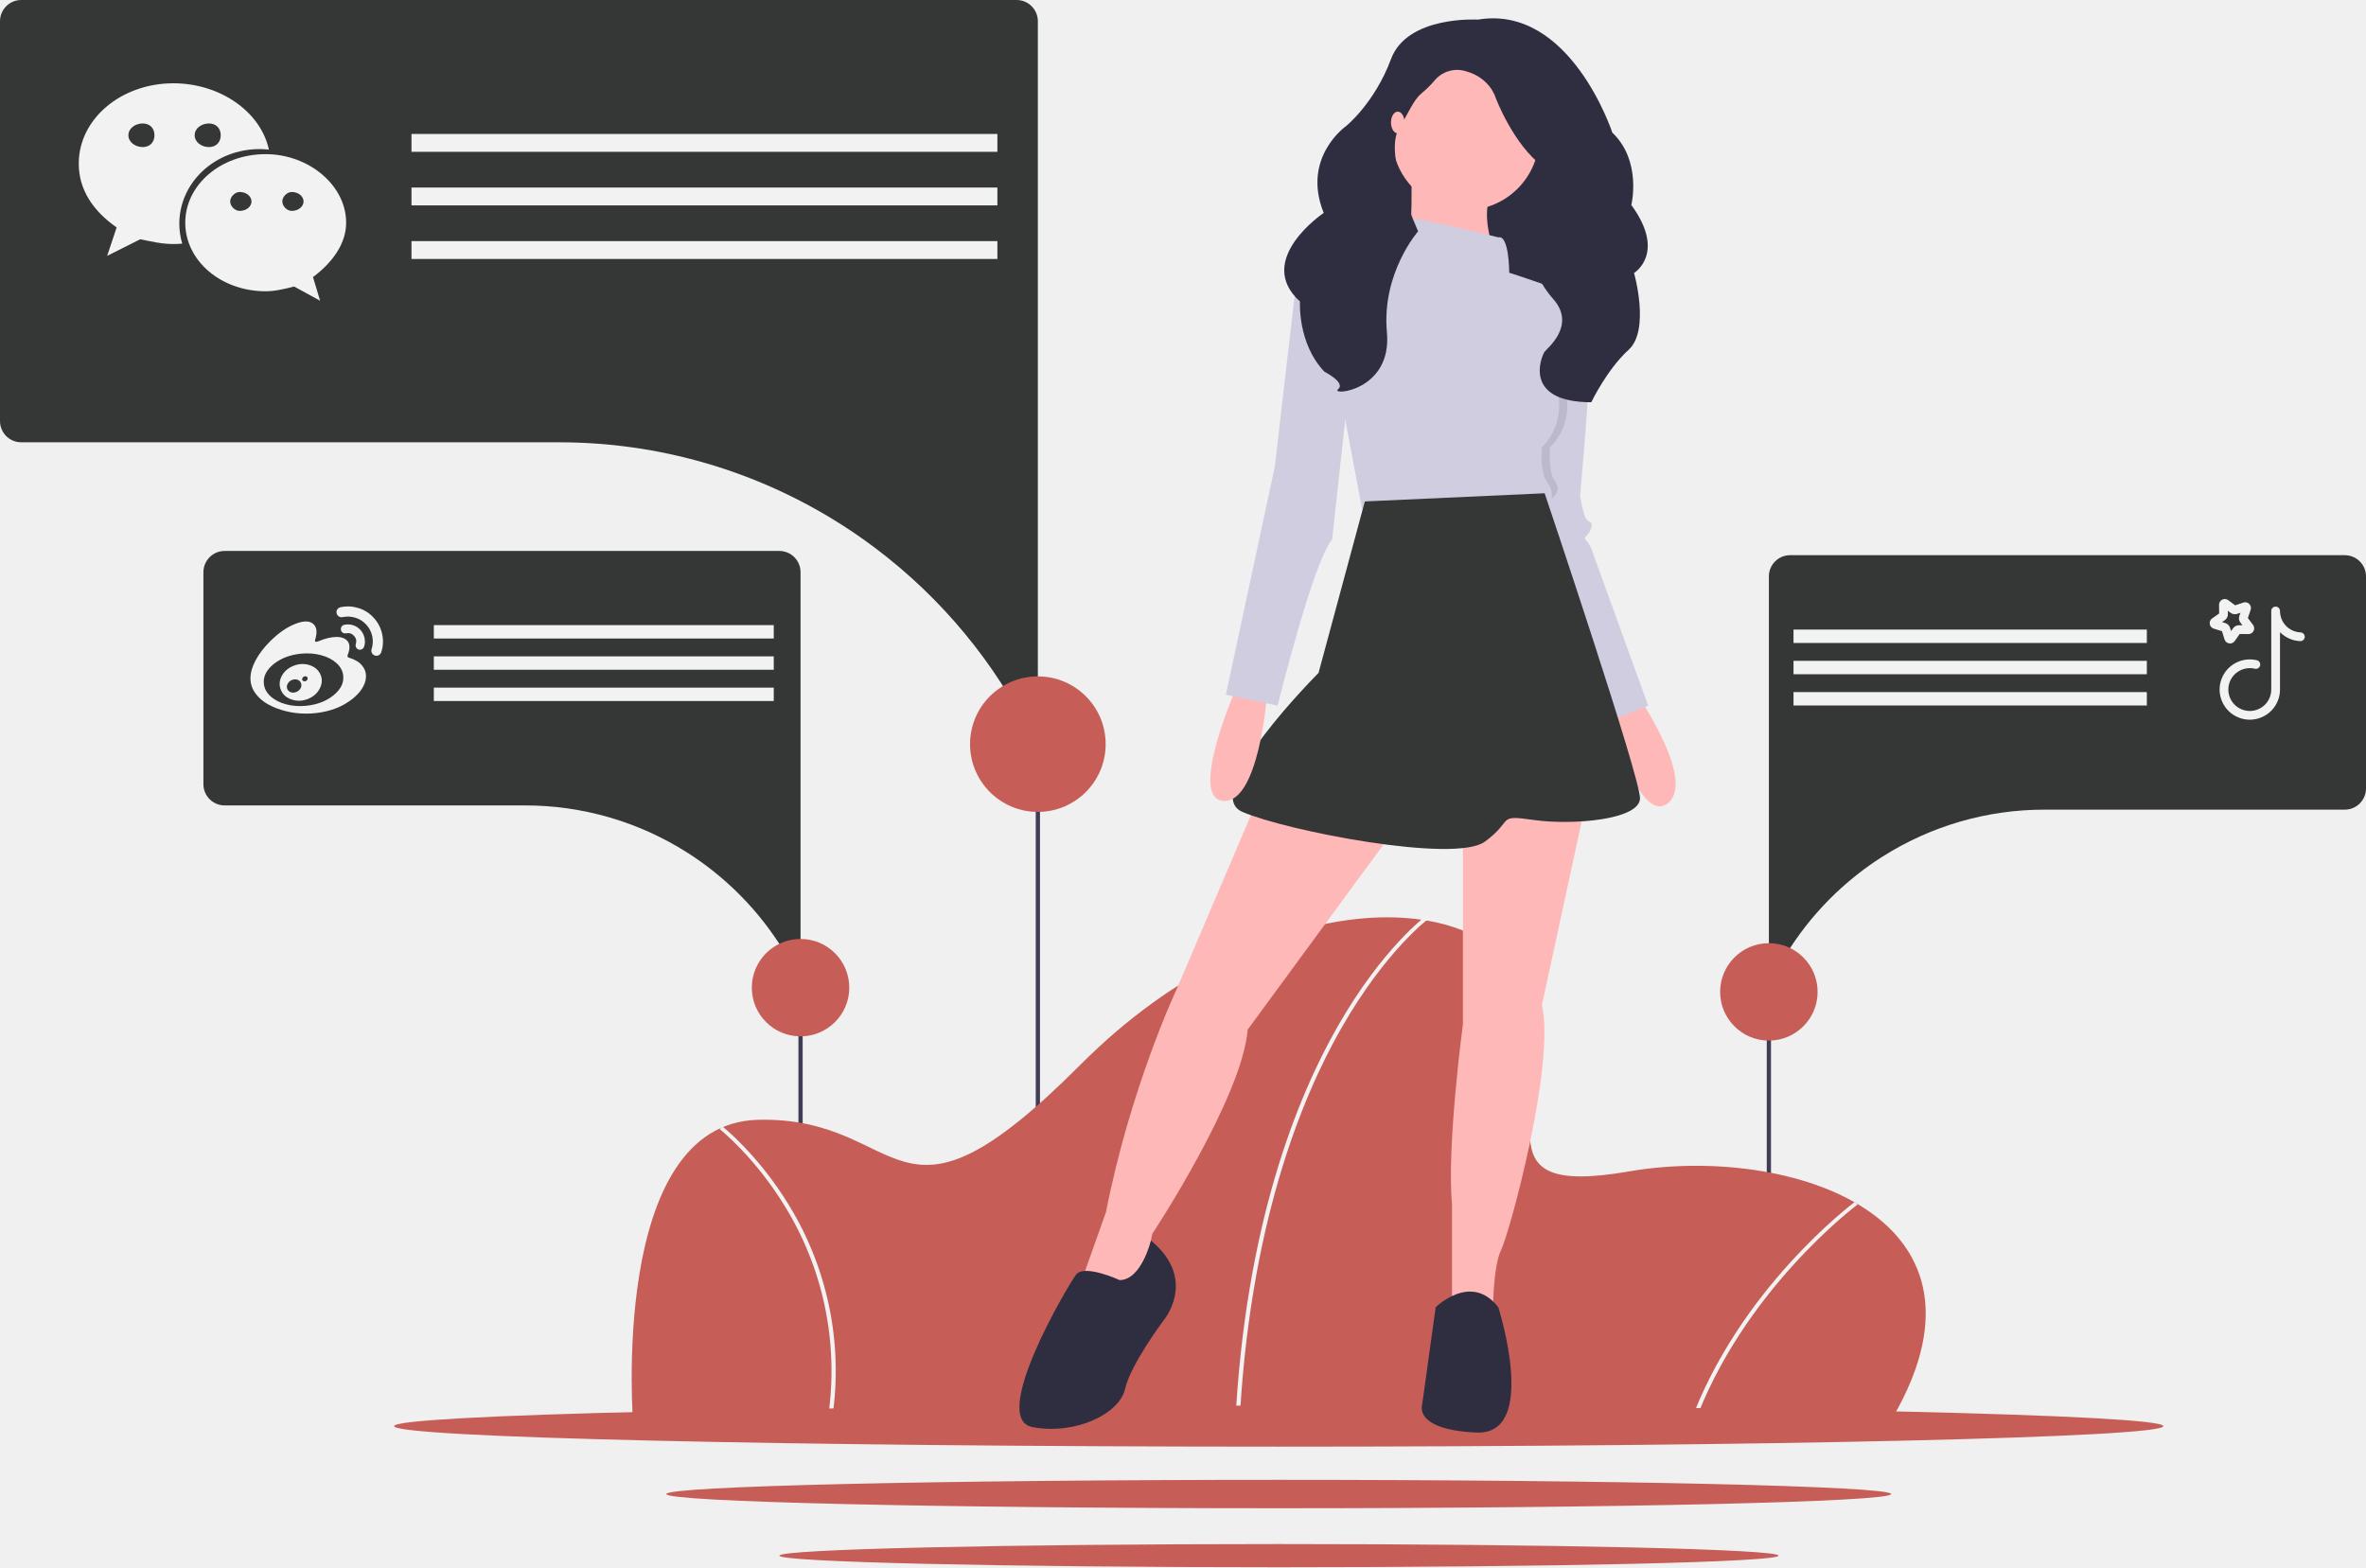
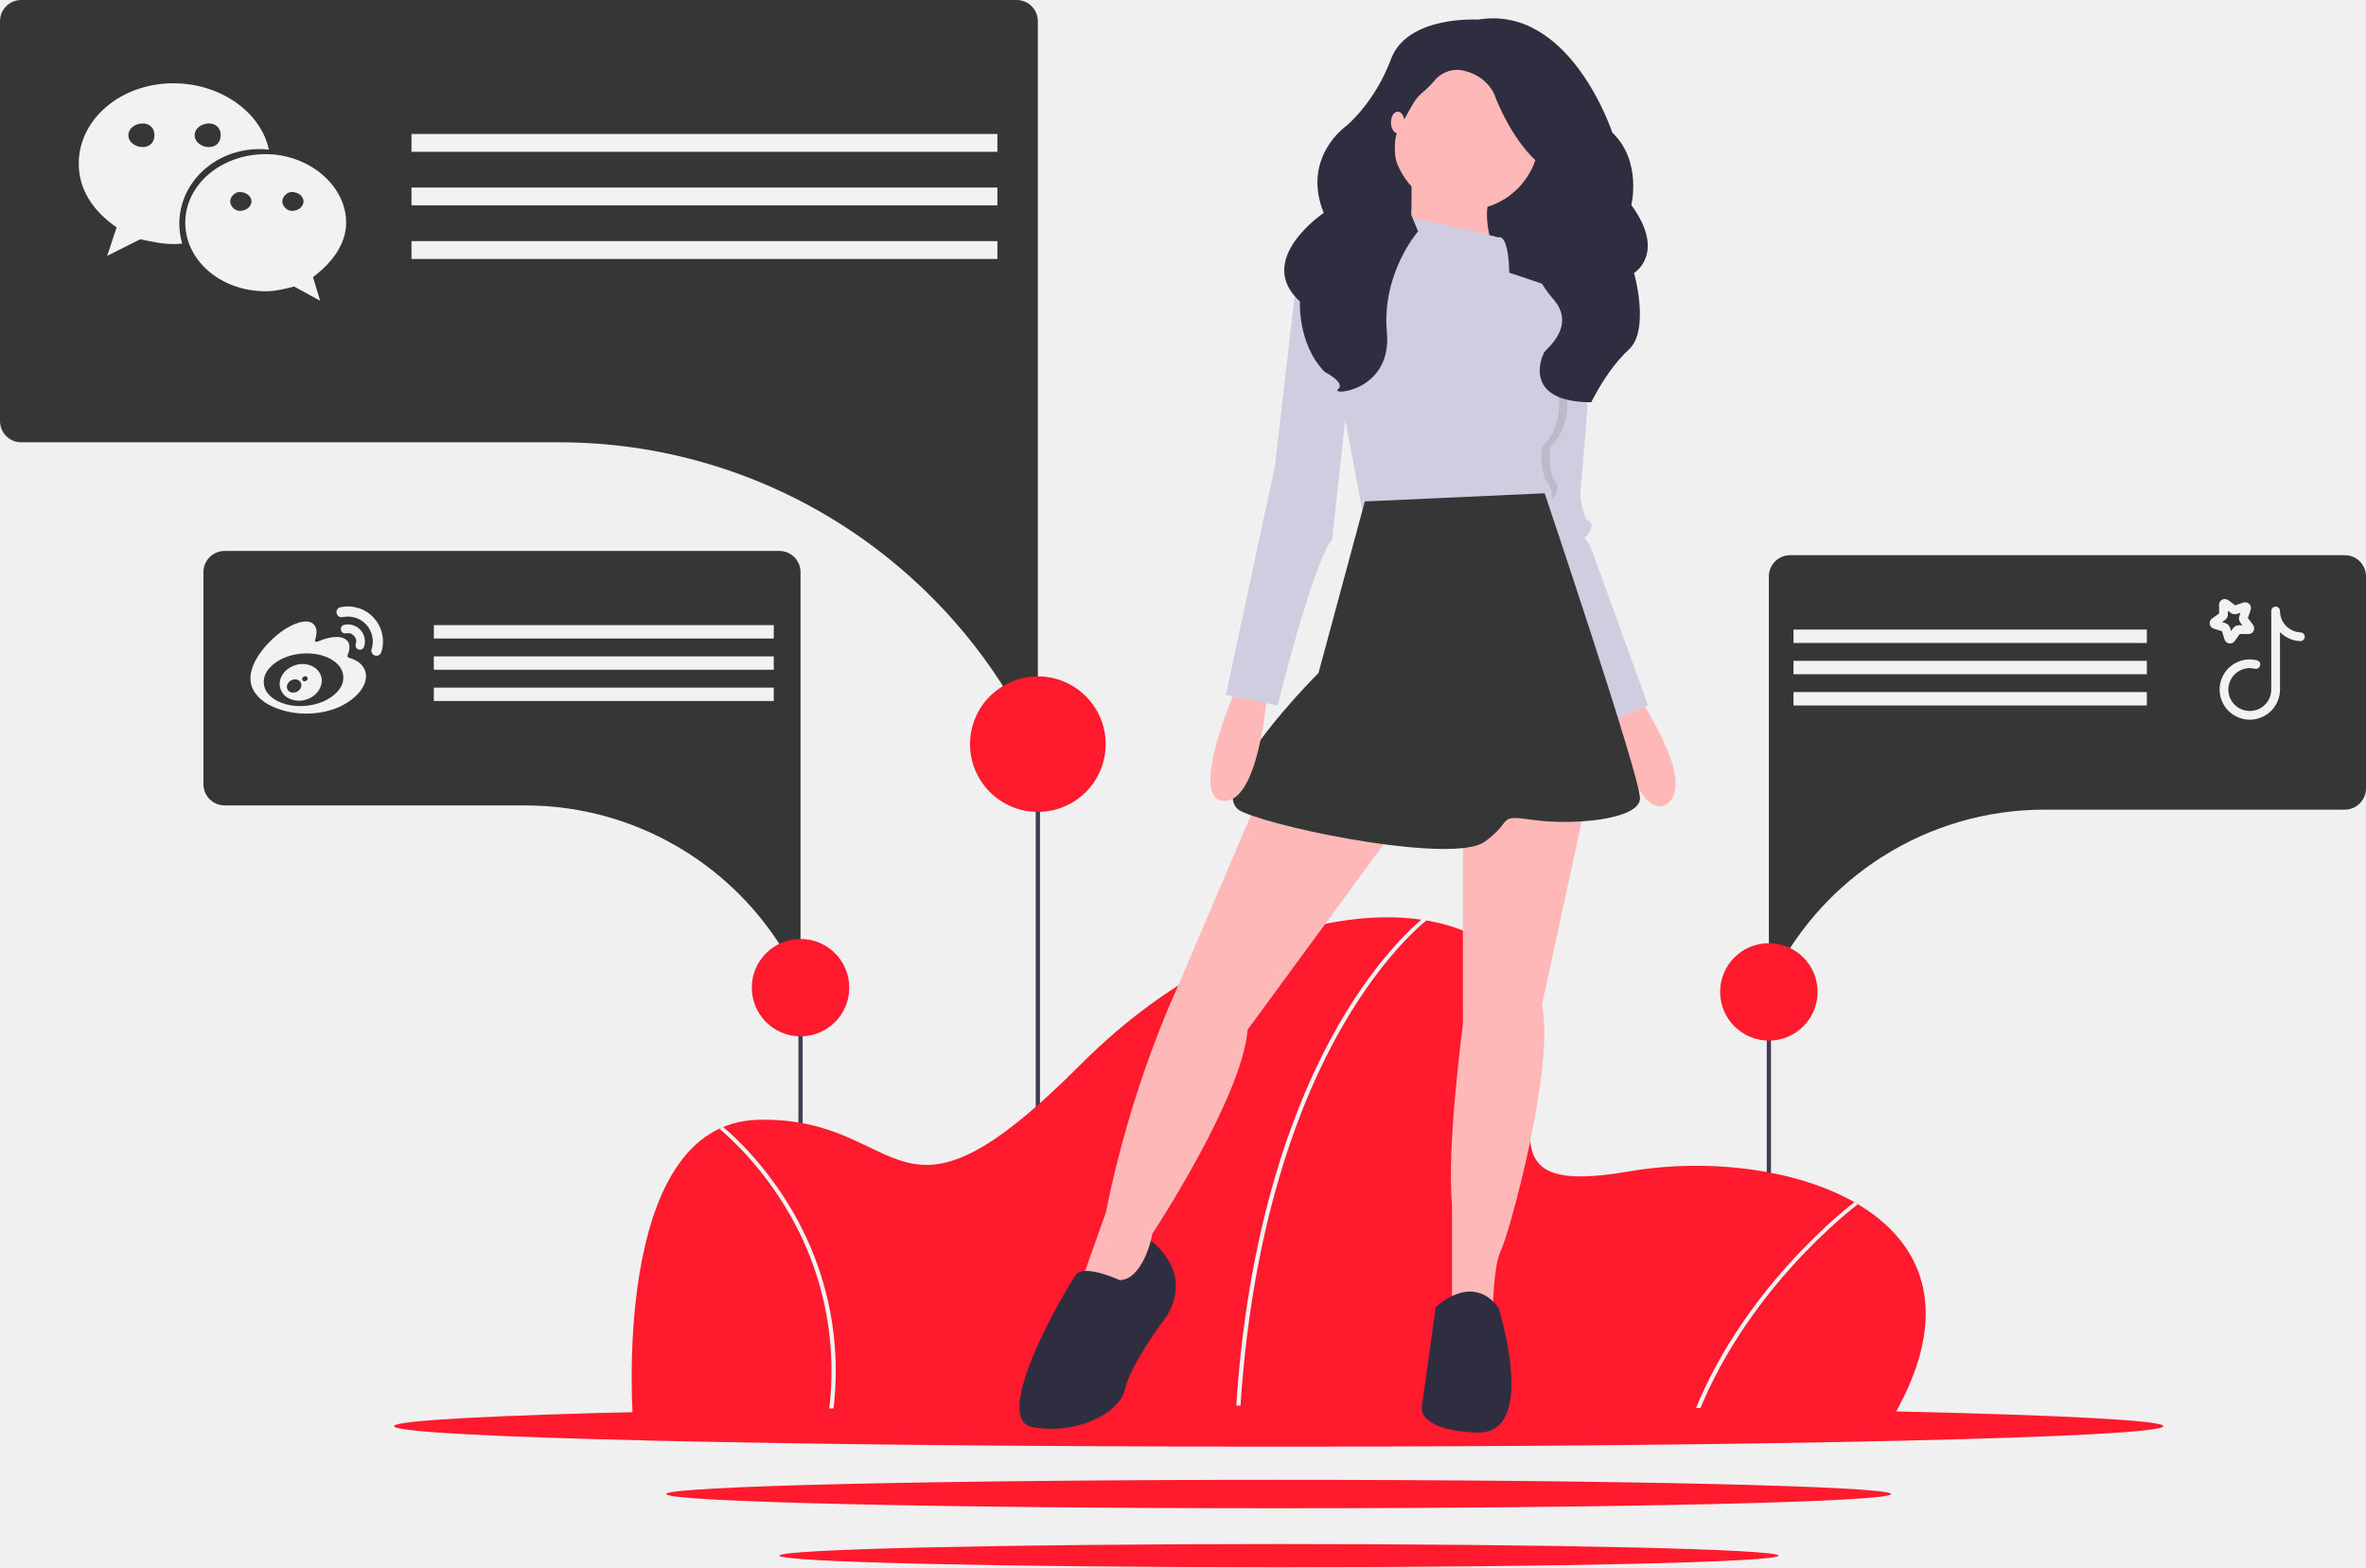
<svg xmlns="http://www.w3.org/2000/svg" width="557" height="369" viewBox="0 0 557 369" fill="none">
  <g clip-path="url(#clip0)">
    <path d="M416.924 233.535H415.927V331.745H416.924V233.535Z" fill="#3F3D56" />
-     <path d="M421.426 130.715C418.664 130.715 416.426 132.954 416.426 135.715V232.303C421.071 222.18 428.016 213.28 436.708 206.311C436.883 206.167 437.061 206.027 437.239 205.889C439.007 204.495 440.841 203.186 442.74 201.963C442.864 201.885 442.987 201.805 443.111 201.73C454.54 194.459 467.813 190.608 481.362 190.63H552C554.761 190.63 557 188.392 557 185.63V135.715C557 132.954 554.761 130.715 552 130.715H421.426Z" fill="#353636" />
+     <path d="M421.426 130.715C418.664 130.715 416.426 132.954 416.426 135.715V232.303C421.071 222.18 428.016 213.28 436.708 206.311C436.883 206.168 437.061 206.027 437.239 205.889C439.007 204.495 440.841 203.186 442.74 201.963C442.864 201.885 442.987 201.805 443.111 201.73C454.54 194.459 467.813 190.608 481.362 190.63H552C554.761 190.63 557 188.392 557 185.63V135.715C557 132.954 554.761 130.715 552 130.715H421.426Z" fill="#353636" />
    <path d="M422.225 151.385H505.406V148.231H422.225V151.385Z" fill="#F2F2F2" />
    <path d="M422.225 158.744H505.406V155.59H422.225V158.744Z" fill="#F2F2F2" />
    <path d="M422.225 166.103H505.406V162.949H422.225V166.103Z" fill="#F2F2F2" />
-     <path d="M416.426 245.002C422.762 245.002 427.899 239.868 427.899 233.535C427.899 227.203 422.762 222.069 416.426 222.069C410.089 222.069 404.953 227.203 404.953 233.535C404.953 239.868 410.089 245.002 416.426 245.002Z" fill="#C65E57" />
+     <path d="M416.426 245.002C422.762 245.002 427.899 239.868 427.899 233.535C427.899 227.203 422.762 222.069 416.426 222.069C410.089 222.069 404.953 227.203 404.953 233.535C404.953 239.868 410.089 245.002 416.426 245.002Z" fill="#FF1A2E" />
    <path d="M188.961 232.538H187.963V330.748H188.961V232.538Z" fill="#3F3D56" />
    <path d="M244.829 175.208H243.832V273.418H244.829V175.208Z" fill="#3F3D56" />
-     <path d="M444.399 335.734H149.093C149.093 335.734 143.107 264.46 178.524 263.65C213.941 262.841 209.95 295.237 254.346 250.692C298.741 206.146 352.615 208.576 359.598 234.898C366.582 261.221 346.13 282.279 383.542 275.799C420.954 269.32 474.827 286.328 444.399 335.734Z" fill="#C65E57" />
+     <path d="M444.399 335.734H149.093C149.093 335.734 143.107 264.46 178.524 263.65C213.941 262.84 209.95 295.237 254.346 250.692C298.741 206.146 352.615 208.576 359.598 234.898C366.582 261.221 346.13 282.279 383.542 275.799C420.954 269.32 474.827 286.328 444.399 335.734Z" fill="#FF1A2E" />
    <path d="M291.761 335.75L290.764 335.717C293.089 288.792 305.195 258.641 314.941 241.612C325.523 223.121 335.72 215.636 335.822 215.562L336.485 216.168C336.384 216.24 326.306 223.651 315.809 242.017C306.117 258.974 294.077 289.001 291.761 335.75Z" fill="#F2F2F2" />
-     <path d="M398.64 335.847L397.682 335.62C409.214 303.485 436.372 283.196 436.645 282.995L437.315 283.594C437.044 283.794 410.09 303.94 398.64 335.847Z" fill="#F2F2F2" />
+     <path d="M398.64 335.847L397.682 335.621C409.214 303.485 436.372 283.196 436.645 282.995L437.315 283.594C437.044 283.794 410.09 303.94 398.64 335.847Z" fill="#F2F2F2" />
    <path d="M195.605 335.789L194.617 335.678C197.774 317.875 194.297 299.534 184.844 284.119C177.678 272.343 169.501 265.911 169.419 265.847L170.11 265.262C170.193 265.327 178.496 271.858 185.738 283.76C195.279 299.315 198.789 317.824 195.605 335.789Z" fill="#F2F2F2" />
-     <path d="M301.032 340.61C416.051 340.61 509.292 338.446 509.292 335.776C509.292 333.106 416.051 330.941 301.032 330.941C186.013 330.941 92.772 333.106 92.772 335.776C92.772 338.446 186.013 340.61 301.032 340.61Z" fill="#C65E57" />
-     <path d="M301.032 355.113C380.66 355.113 445.212 353.615 445.212 351.767C445.212 349.918 380.66 348.42 301.032 348.42C221.403 348.42 156.852 349.918 156.852 351.767C156.852 353.615 221.403 355.113 301.032 355.113Z" fill="#C65E57" />
-     <path d="M301.098 369C366.054 369 418.712 367.778 418.712 366.27C418.712 364.762 366.054 363.54 301.098 363.54C236.141 363.54 183.483 364.762 183.483 366.27C183.483 367.778 236.141 369 301.098 369Z" fill="#C65E57" />
+     <path d="M301.032 340.61C416.051 340.61 509.292 338.446 509.292 335.776C509.292 333.106 416.051 330.941 301.032 330.941C186.013 330.941 92.772 333.106 92.772 335.776C92.772 338.446 186.013 340.61 301.032 340.61Z" fill="#FF1A2E" />
+     <path d="M301.032 355.113C380.66 355.113 445.212 353.615 445.212 351.767C445.212 349.918 380.66 348.42 301.032 348.42C221.403 348.42 156.852 349.918 156.852 351.767C156.852 353.615 221.403 355.113 301.032 355.113Z" fill="#FF1A2E" />
+     <path d="M301.098 369C366.054 369 418.712 367.778 418.712 366.27C418.712 364.762 366.054 363.54 301.098 363.54C236.141 363.54 183.483 364.762 183.483 366.27C183.483 367.778 236.141 369 301.098 369Z" fill="#FF1A2E" />
    <path d="M366.269 26.323H324.072V78.718H366.269V26.323Z" fill="#2F2E41" />
    <path d="M385.446 163.573C385.446 163.573 399.557 184.085 392.502 189.213C385.446 194.341 378.391 166.778 378.391 166.778L385.446 163.573Z" fill="#FFB8B8" />
    <path d="M388.012 166.137L377.108 170.624L360.432 120.625L360.714 118.35L366.846 69.345C366.846 69.345 371.163 68.954 373.35 71.851C374.043 72.806 374.457 73.936 374.543 75.114C375.184 81.524 371.977 116.779 371.977 116.779C371.977 116.779 372.619 120.625 373.26 121.907C373.901 123.189 375.184 122.548 374.543 124.471C373.901 126.394 372.619 126.394 373.26 127.035C373.767 127.62 374.197 128.266 374.543 128.958L388.012 166.137Z" fill="#D0CDE1" />
    <path d="M295.651 189.213L277.051 232.802C277.051 232.802 266.147 255.878 260.375 285.365L253.319 305.236L265.506 307.8L268.713 302.672L271.278 290.493C271.278 290.493 292.444 258.442 293.727 242.417L329.004 194.341L295.651 189.213Z" fill="#FFB8B8" />
    <path d="M344.397 193.7V241.135C344.397 241.135 340.549 269.98 341.832 283.442V309.082H351.453C351.453 309.082 351.453 298.185 353.377 294.339C355.301 290.493 366.205 250.75 362.998 236.648L373.26 189.213L344.397 193.7Z" fill="#FFB8B8" />
    <path d="M345.039 49.473C354.603 49.473 362.356 41.725 362.356 32.166C362.356 22.608 354.603 14.859 345.039 14.859C335.474 14.859 327.721 22.608 327.721 32.166C327.721 41.725 335.474 49.473 345.039 49.473Z" fill="#FFB8B8" />
-     <path d="M332.211 37.935C332.211 37.935 332.852 57.806 330.928 60.37C329.004 62.935 354.66 66.781 354.66 66.781C354.66 66.781 346.321 50.114 352.094 44.345L332.211 37.935Z" fill="#FFB8B8" />
+     <path d="M332.211 37.935C332.211 37.935 332.852 57.807 330.928 60.371C329.004 62.935 354.66 66.781 354.66 66.781C354.66 66.781 346.321 50.114 352.094 44.345L332.211 37.935Z" fill="#FFB8B8" />
    <path opacity="0.1" d="M364.922 105.241C364.922 105.241 364.28 111.01 366.205 113.574C368.129 116.138 363.96 118.382 363.96 118.382C362.645 118.164 363.383 118.375 360.714 118.35L366.846 69.345C366.846 69.345 368.187 68.05 370.374 70.947C370.412 75.697 367.487 87.934 367.487 87.934C371.977 99.472 364.922 105.241 364.922 105.241Z" fill="black" />
-     <path d="M352.735 55.883C352.735 55.883 332.211 50.755 330.928 51.397C329.645 52.038 329.004 59.089 329.004 59.089C329.004 59.089 307.838 57.166 309.762 64.217C311.686 71.268 320.666 119.984 320.666 119.984C320.666 119.984 357.225 117.42 364.922 118.702C365.283 117.868 365.413 116.953 365.301 116.051C365.188 115.149 364.836 114.294 364.28 113.574C362.356 111.01 362.998 105.241 362.998 105.241C362.998 105.241 370.053 99.472 365.563 87.934C365.563 87.934 373.901 71.909 370.694 69.986C367.487 68.063 355.301 64.217 355.301 64.217C355.301 64.217 355.301 55.242 352.735 55.883Z" fill="#D0CDE1" />
-     <path d="M321.307 118.061L310.403 158.445C310.403 158.445 282.182 186.649 292.444 191.136C302.707 195.623 342.473 203.315 349.528 198.187C356.584 193.059 352.094 191.777 361.074 193.059C370.053 194.341 386.088 193.059 386.088 187.931C386.088 182.803 363.639 116.138 363.639 116.138L321.307 118.061Z" fill="#353636" />
+     <path d="M352.735 55.884C352.735 55.884 332.211 50.755 330.928 51.397C329.645 52.038 329.004 59.089 329.004 59.089C329.004 59.089 307.838 57.166 309.762 64.217C311.686 71.268 320.666 119.984 320.666 119.984C320.666 119.984 357.225 117.42 364.922 118.702C365.283 117.868 365.413 116.953 365.301 116.051C365.188 115.149 364.836 114.294 364.28 113.574C362.356 111.01 362.998 105.241 362.998 105.241C362.998 105.241 370.053 99.472 365.563 87.934C365.563 87.934 373.901 71.909 370.694 69.986C367.487 68.063 355.301 64.217 355.301 64.217C355.301 64.217 355.301 55.243 352.735 55.884Z" fill="#D0CDE1" />
+     <path d="M321.307 118.061L310.403 158.445C310.403 158.445 282.182 186.649 292.444 191.136C302.707 195.623 342.473 203.316 349.528 198.187C356.584 193.059 352.094 191.777 361.074 193.059C370.053 194.341 386.088 193.059 386.088 187.931C386.088 182.803 363.639 116.138 363.639 116.138L321.307 118.061Z" fill="#353636" />
    <path d="M263.582 301.39C263.582 301.39 255.244 297.544 253.32 300.108C251.395 302.672 232.795 334.081 243.057 336.004C253.32 337.927 263.582 332.799 264.865 327.03C266.147 321.261 273.844 311.005 273.844 311.005C273.844 311.005 282.157 301.349 270.945 292.075C270.945 292.075 268.713 301.39 263.582 301.39Z" fill="#2F2E41" />
    <path d="M337.983 307.8C337.983 307.8 346.321 299.467 352.735 307.8C352.735 307.8 362.356 337.927 347.604 337.286C332.852 336.645 334.776 330.876 334.776 330.876L337.983 307.8Z" fill="#2F2E41" />
    <path d="M291.162 161.65C291.162 161.65 279.617 187.931 287.955 188.572C296.293 189.213 298.217 164.214 298.217 164.214L291.162 161.65Z" fill="#FFB8B8" />
-     <path d="M315.214 59.409C315.214 59.409 305.914 60.371 305.272 65.499C304.631 70.627 300.141 109.728 300.141 109.728L288.596 163.573L300.783 166.137C300.783 166.137 309.121 132.163 313.61 127.035L317.459 91.78L315.214 59.409Z" fill="#D0CDE1" />
-     <path d="M347.922 4.617C347.922 4.617 331.299 3.587 327.463 13.918C323.627 24.249 316.913 29.672 316.913 29.672C316.913 29.672 306.339 37.019 311.626 50.133C311.626 50.133 295.175 61.181 306.044 70.996C306.044 70.996 305.405 80.81 311.799 87.525C311.799 87.525 316.913 90.108 314.995 91.657C313.077 93.207 327.782 92.174 326.504 78.227C325.225 64.281 333.856 54.456 333.856 54.456C333.856 54.456 325.545 36.374 329.381 30.176C331.71 26.412 332.71 23.606 334.644 21.982C335.72 21.099 336.719 20.125 337.628 19.07C338.488 17.984 339.656 17.182 340.979 16.77C342.303 16.357 343.719 16.354 345.045 16.759C350.799 18.308 352.078 22.957 352.078 22.957C352.078 22.957 356.234 34.063 363.266 39.228C370.299 44.394 357.832 53.433 357.832 53.433C357.832 53.433 359.999 64.076 365.629 70.377C371.258 76.678 364.006 82.17 363.586 82.876C362.627 84.488 358.797 94.666 374.618 94.712C374.618 94.712 378.291 87.009 383.406 82.36C388.521 77.711 384.685 64.281 384.685 64.281C384.685 64.281 392.357 59.632 384.045 48.268C384.045 48.268 386.603 37.937 379.57 31.222C379.57 31.222 369.66 1.001 347.922 4.617Z" fill="#2F2E41" />
+     <path d="M315.214 59.409C315.214 59.409 305.914 60.371 305.272 65.499C304.631 70.627 300.141 109.728 300.141 109.728L288.596 163.573L300.783 166.137C300.783 166.137 309.121 132.164 313.61 127.036L317.459 91.78L315.214 59.409Z" fill="#D0CDE1" />
+     <path d="M347.922 4.617C347.922 4.617 331.299 3.587 327.463 13.918C323.627 24.249 316.913 29.672 316.913 29.672C316.913 29.672 306.339 37.019 311.626 50.133C311.626 50.133 295.175 61.181 306.044 70.996C306.044 70.996 305.405 80.81 311.799 87.525C311.799 87.525 316.913 90.108 314.995 91.657C313.077 93.207 327.782 92.174 326.504 78.227C325.225 64.281 333.856 54.456 333.856 54.456C333.856 54.456 325.545 36.374 329.381 30.176C331.71 26.412 332.71 23.606 334.644 21.982C335.72 21.099 336.719 20.125 337.628 19.07C338.488 17.984 339.656 17.182 340.979 16.77C342.303 16.357 343.719 16.353 345.045 16.759C350.799 18.308 352.078 22.957 352.078 22.957C352.078 22.957 356.234 34.063 363.266 39.228C370.299 44.394 357.832 53.433 357.832 53.433C357.832 53.433 359.999 64.076 365.629 70.377C371.258 76.678 364.006 82.17 363.586 82.876C362.627 84.488 358.797 94.666 374.618 94.712C374.618 94.712 378.291 87.008 383.406 82.36C388.521 77.711 384.685 64.281 384.685 64.281C384.685 64.281 392.357 59.632 384.045 48.268C384.045 48.268 386.603 37.937 379.57 31.222C379.57 31.222 369.66 1.001 347.922 4.617Z" fill="#2F2E41" />
    <path d="M329.061 31.395C329.944 31.395 330.659 30.251 330.659 28.84C330.659 27.428 329.944 26.284 329.061 26.284C328.178 26.284 327.463 27.428 327.463 28.84C327.463 30.251 328.178 31.395 329.061 31.395Z" fill="#FFB8B8" />
    <path d="M239.33 0C242.092 0 244.33 2.239 244.33 5V176.569C236.256 158.974 224.185 143.505 209.078 131.392C208.774 131.143 208.465 130.898 208.155 130.659C205.083 128.236 201.895 125.961 198.593 123.834C198.378 123.7 198.164 123.56 197.949 123.431C178.084 110.793 155.015 104.098 131.466 104.137H5C2.239 104.137 0 101.899 0 99.138V5C0 2.239 2.239 0 5 0H239.33Z" fill="#353636" />
-     <path d="M234.803 31.538H96.87V35.744H234.803V31.538Z" fill="#F2F2F2" />
+     <path d="M234.803 31.539H96.87V35.744H234.803V31.539Z" fill="#F2F2F2" />
    <path d="M234.803 44.154H96.87V48.359H234.803V44.154Z" fill="#F2F2F2" />
    <path d="M234.803 56.769H96.87V60.974H234.803V56.769Z" fill="#F2F2F2" />
    <path d="M183.462 129.718C186.223 129.718 188.462 131.957 188.462 134.718V231.306C183.816 221.183 176.871 212.283 168.18 205.314C168.005 205.17 167.827 205.03 167.649 204.892C165.881 203.498 164.047 202.189 162.147 200.966C162.024 200.888 161.9 200.808 161.777 200.733C150.347 193.462 137.074 189.61 123.526 189.633H52.887C50.126 189.633 47.887 187.394 47.887 184.633V134.718C47.887 131.957 50.126 129.718 52.887 129.718H183.462Z" fill="#353636" />
-     <path d="M182.157 147.18H102.134V150.333H182.157V147.18Z" fill="#F2F2F2" />
-     <path d="M182.157 154.538H102.134V157.692H182.157V154.538Z" fill="#F2F2F2" />
+     <path d="M182.157 147.179H102.134V150.333H182.157V147.179Z" fill="#F2F2F2" />
+     <path d="M182.157 154.539H102.134V157.692H182.157V154.539Z" fill="#F2F2F2" />
    <path d="M182.157 161.897H102.134V165.051H182.157V161.897Z" fill="#F2F2F2" />
-     <path d="M244.33 191.161C253.146 191.161 260.293 184.018 260.293 175.208C260.293 166.397 253.146 159.255 244.33 159.255C235.515 159.255 228.368 166.397 228.368 175.208C228.368 184.018 235.515 191.161 244.33 191.161Z" fill="#C65E57" />
-     <path d="M188.462 244.004C194.798 244.004 199.935 238.871 199.935 232.538C199.935 226.206 194.798 221.072 188.462 221.072C182.125 221.072 176.989 226.206 176.989 232.538C176.989 238.871 182.125 244.004 188.462 244.004Z" fill="#C65E57" />
+     <path d="M244.33 191.161C253.146 191.161 260.293 184.018 260.293 175.208C260.293 166.397 253.146 159.255 244.33 159.255C235.515 159.255 228.368 166.397 228.368 175.208C228.368 184.018 235.515 191.161 244.33 191.161Z" fill="#FF1A2E" />
+     <path d="M188.462 244.005C194.798 244.005 199.935 238.871 199.935 232.538C199.935 226.206 194.798 221.072 188.462 221.072C182.125 221.072 176.989 226.206 176.989 232.538C176.989 238.871 182.125 244.005 188.462 244.005Z" fill="#FF1A2E" />
    <g clip-path="url(#clip1)">
-       <path d="M70.71 162.144C70.953 161.749 71.017 161.349 70.901 160.944C70.785 160.539 70.524 160.249 70.117 160.074C69.722 159.912 69.299 159.906 68.847 160.056C68.396 160.206 68.048 160.472 67.803 160.855C67.547 161.25 67.472 161.647 67.576 162.046C67.68 162.445 67.929 162.738 68.324 162.925C68.719 163.112 69.151 163.126 69.62 162.969C70.09 162.812 70.452 162.537 70.707 162.144H70.71ZM72.347 160.041C72.439 159.889 72.459 159.736 72.407 159.58C72.355 159.424 72.253 159.317 72.102 159.257C71.94 159.199 71.774 159.202 71.605 159.266C71.436 159.33 71.311 159.437 71.231 159.589C71.033 159.948 71.109 160.209 71.458 160.372C71.62 160.43 71.788 160.427 71.964 160.363C72.139 160.299 72.267 160.192 72.347 160.041V160.041ZM75.374 161.901C74.851 163.083 73.935 163.953 72.625 164.509C71.316 165.065 70.016 165.135 68.727 164.718C67.486 164.324 66.63 163.591 66.161 162.52C65.692 161.448 65.73 160.362 66.275 159.259C66.82 158.181 67.699 157.375 68.912 156.843C70.125 156.31 71.347 156.2 72.576 156.513C73.864 156.85 74.783 157.543 75.334 158.592C75.885 159.641 75.9 160.745 75.379 161.903L75.374 161.901ZM80.805 159.119C80.701 158.007 80.185 157.021 79.257 156.164C78.329 155.306 77.119 154.674 75.628 154.268C74.137 153.861 72.544 153.74 70.85 153.903C68.263 154.17 66.12 154.99 64.419 156.362C62.719 157.734 61.95 159.267 62.114 160.96C62.218 162.072 62.734 163.057 63.662 163.915C64.59 164.772 65.799 165.405 67.29 165.811C68.781 166.218 70.374 166.339 72.069 166.176C74.655 165.909 76.799 165.089 78.499 163.717C80.2 162.345 80.968 160.812 80.805 159.119V159.119ZM86.164 159.188C86.164 159.976 85.95 160.785 85.52 161.614C85.091 162.443 84.459 163.237 83.623 163.995C82.786 164.753 81.809 165.434 80.691 166.038C79.573 166.642 78.262 167.123 76.757 167.48C75.253 167.838 73.684 168.017 72.051 168.019C70.417 168.02 68.822 167.826 67.266 167.436C65.71 167.045 64.314 166.506 63.081 165.818C61.846 165.129 60.852 164.254 60.096 163.192C59.34 162.129 58.963 160.973 58.964 159.722C58.964 158.39 59.367 156.97 60.174 155.463C60.98 153.956 62.126 152.46 63.611 150.976C65.571 149.018 67.552 147.65 69.554 146.873C71.555 146.095 72.985 146.136 73.844 146.995C74.598 147.737 74.714 148.948 74.191 150.629C74.145 150.791 74.139 150.907 74.173 150.976C74.208 151.046 74.266 151.087 74.347 151.099C74.429 151.111 74.513 151.108 74.599 151.09C74.685 151.072 74.763 151.052 74.833 151.03L74.938 150.994C76.55 150.31 77.977 149.968 79.219 149.968C80.46 149.968 81.347 150.322 81.881 151.03C82.403 151.76 82.403 152.792 81.881 154.125C81.857 154.277 81.831 154.392 81.803 154.473C81.774 154.553 81.8 154.625 81.881 154.691C81.961 154.756 82.031 154.8 82.09 154.822C82.149 154.844 82.248 154.879 82.386 154.927C83.047 155.136 83.645 155.408 84.179 155.743C84.714 156.079 85.178 156.551 85.572 157.161C85.965 157.771 86.163 158.446 86.164 159.186V159.188ZM84.877 148.339C85.364 148.884 85.68 149.513 85.826 150.226C85.971 150.94 85.933 151.621 85.712 152.269C85.62 152.536 85.449 152.734 85.2 152.861C84.95 152.989 84.692 153.012 84.424 152.93C84.157 152.838 83.96 152.668 83.832 152.419C83.704 152.169 83.681 151.911 83.763 151.644C83.995 150.914 83.856 150.271 83.346 149.715C82.837 149.158 82.216 148.956 81.484 149.107C81.206 149.165 80.945 149.119 80.7 148.969C80.455 148.819 80.31 148.605 80.266 148.326C80.208 148.049 80.254 147.79 80.404 147.552C80.554 147.313 80.768 147.165 81.047 147.109C81.744 146.957 82.434 146.989 83.119 147.204C83.804 147.42 84.389 147.799 84.877 148.344V148.339ZM88.026 145.506C89.036 146.619 89.689 147.908 89.984 149.374C90.28 150.84 90.202 152.24 89.75 153.573C89.646 153.887 89.449 154.118 89.158 154.268C88.867 154.418 88.565 154.441 88.253 154.337C87.942 154.233 87.71 154.036 87.558 153.745C87.407 153.454 87.378 153.153 87.472 152.841C87.797 151.89 87.855 150.893 87.645 149.85C87.436 148.807 86.972 147.892 86.253 147.104C85.534 146.305 84.676 145.751 83.678 145.444C82.68 145.137 81.676 145.088 80.667 145.297C80.341 145.367 80.04 145.312 79.762 145.133C79.484 144.953 79.311 144.701 79.241 144.376C79.171 144.051 79.226 143.753 79.406 143.481C79.585 143.21 79.838 143.039 80.163 142.969C81.59 142.668 83.005 142.735 84.409 143.17C85.812 143.604 87.019 144.384 88.028 145.509L88.026 145.506Z" fill="#F2F2F2" />
+       <path d="M70.71 162.144C70.953 161.749 71.017 161.349 70.901 160.944C70.785 160.539 70.524 160.249 70.117 160.074C69.722 159.912 69.299 159.906 68.847 160.056C68.396 160.206 68.048 160.472 67.803 160.855C67.547 161.25 67.472 161.647 67.576 162.046C67.68 162.445 67.929 162.738 68.324 162.925C68.719 163.112 69.151 163.127 69.62 162.969C70.09 162.812 70.452 162.537 70.707 162.144H70.71ZM72.347 160.041C72.439 159.889 72.459 159.736 72.407 159.58C72.355 159.424 72.253 159.317 72.102 159.257C71.94 159.199 71.774 159.202 71.605 159.266C71.436 159.33 71.311 159.438 71.231 159.589C71.033 159.948 71.109 160.209 71.458 160.372C71.62 160.43 71.788 160.427 71.964 160.363C72.139 160.3 72.267 160.192 72.347 160.041V160.041ZM75.374 161.901C74.851 163.084 73.935 163.953 72.625 164.509C71.316 165.066 70.016 165.135 68.727 164.718C67.486 164.324 66.63 163.591 66.161 162.52C65.692 161.449 65.73 160.362 66.275 159.26C66.82 158.181 67.699 157.375 68.912 156.843C70.125 156.31 71.347 156.2 72.576 156.513C73.864 156.85 74.783 157.543 75.334 158.592C75.885 159.641 75.9 160.745 75.379 161.903L75.374 161.901ZM80.805 159.119C80.701 158.007 80.185 157.022 79.257 156.164C78.329 155.306 77.119 154.674 75.628 154.268C74.137 153.861 72.544 153.74 70.85 153.903C68.263 154.17 66.12 154.99 64.419 156.362C62.719 157.734 61.95 159.267 62.114 160.96C62.218 162.072 62.734 163.058 63.662 163.915C64.59 164.773 65.799 165.405 67.29 165.811C68.781 166.218 70.374 166.339 72.069 166.176C74.655 165.909 76.799 165.089 78.499 163.717C80.2 162.345 80.968 160.812 80.805 159.119V159.119ZM86.164 159.188C86.164 159.976 85.95 160.785 85.52 161.614C85.091 162.443 84.459 163.237 83.623 163.995C82.786 164.753 81.809 165.434 80.691 166.038C79.573 166.642 78.262 167.123 76.757 167.48C75.253 167.838 73.684 168.017 72.051 168.019C70.417 168.02 68.822 167.826 67.266 167.436C65.71 167.045 64.314 166.506 63.081 165.818C61.846 165.129 60.852 164.254 60.096 163.192C59.34 162.13 58.963 160.973 58.964 159.722C58.964 158.39 59.367 156.97 60.174 155.463C60.98 153.956 62.126 152.46 63.611 150.977C65.571 149.018 67.552 147.65 69.554 146.873C71.555 146.096 72.985 146.136 73.844 146.995C74.598 147.737 74.714 148.948 74.191 150.629C74.145 150.791 74.139 150.907 74.173 150.977C74.208 151.046 74.266 151.087 74.347 151.099C74.429 151.111 74.513 151.108 74.599 151.09C74.685 151.072 74.763 151.052 74.833 151.03L74.938 150.994C76.55 150.31 77.977 149.968 79.219 149.968C80.46 149.968 81.347 150.322 81.881 151.03C82.403 151.76 82.403 152.792 81.881 154.126C81.857 154.277 81.831 154.393 81.803 154.473C81.774 154.553 81.8 154.625 81.881 154.691C81.961 154.756 82.031 154.8 82.09 154.822C82.149 154.844 82.248 154.879 82.386 154.927C83.047 155.136 83.645 155.408 84.179 155.743C84.714 156.079 85.178 156.551 85.572 157.161C85.965 157.771 86.163 158.446 86.164 159.186V159.188ZM84.877 148.339C85.364 148.884 85.68 149.513 85.826 150.227C85.971 150.94 85.933 151.621 85.712 152.27C85.62 152.537 85.449 152.734 85.2 152.861C84.95 152.989 84.692 153.012 84.424 152.93C84.157 152.838 83.96 152.668 83.832 152.419C83.704 152.169 83.681 151.911 83.763 151.644C83.995 150.914 83.856 150.271 83.346 149.715C82.837 149.158 82.216 148.956 81.484 149.107C81.206 149.165 80.945 149.119 80.7 148.969C80.455 148.819 80.31 148.605 80.266 148.326C80.208 148.049 80.254 147.791 80.404 147.552C80.554 147.313 80.768 147.165 81.047 147.109C81.744 146.957 82.434 146.989 83.119 147.205C83.804 147.42 84.389 147.799 84.877 148.344V148.339ZM88.026 145.507C89.036 146.619 89.689 147.908 89.984 149.374C90.28 150.84 90.202 152.24 89.75 153.574C89.646 153.887 89.449 154.118 89.158 154.268C88.867 154.418 88.565 154.441 88.253 154.337C87.942 154.233 87.71 154.036 87.558 153.745C87.407 153.454 87.378 153.153 87.472 152.841C87.797 151.89 87.855 150.893 87.645 149.851C87.436 148.808 86.972 147.892 86.253 147.104C85.534 146.305 84.676 145.751 83.678 145.444C82.68 145.137 81.676 145.088 80.667 145.297C80.341 145.367 80.04 145.312 79.762 145.133C79.484 144.953 79.311 144.701 79.241 144.376C79.171 144.051 79.226 143.753 79.406 143.481C79.585 143.21 79.838 143.039 80.163 142.97C81.59 142.668 83.005 142.735 84.409 143.17C85.812 143.605 87.019 144.384 88.028 145.509L88.026 145.507Z" fill="#F2F2F2" />
    </g>
-     <path d="M523.696 150.55C523.85 151.045 524.265 151.403 524.778 151.484C524.85 151.496 524.922 151.501 524.994 151.501C525.429 151.501 525.838 151.293 526.096 150.929L527.271 149.271L529.306 149.297C529.824 149.303 530.295 149.021 530.53 148.559C530.766 148.097 530.72 147.552 530.409 147.136L529.192 145.508L529.845 143.585C530.012 143.094 529.888 142.561 529.52 142.194C529.153 141.828 528.619 141.703 528.127 141.87L526.2 142.522L524.569 141.307C524.153 140.997 523.606 140.951 523.144 141.186C522.681 141.421 522.397 141.89 522.404 142.408L522.43 144.439L520.768 145.612C520.344 145.911 520.131 146.416 520.212 146.928C520.294 147.44 520.652 147.853 521.148 148.007L523.092 148.61L523.696 150.55V150.55ZM523.78 146.002C524.002 145.845 524.183 145.636 524.307 145.394C524.431 145.152 524.494 144.883 524.49 144.611L524.48 143.803L525.128 144.286C525.347 144.449 525.601 144.556 525.87 144.599C526.14 144.641 526.415 144.618 526.673 144.531L527.439 144.271L527.179 145.036C527.092 145.294 527.068 145.569 527.111 145.837C527.154 146.106 527.261 146.36 527.424 146.578L527.908 147.225L527.099 147.215C526.547 147.209 526.025 147.473 525.705 147.924L525.238 148.583L524.998 147.812C524.917 147.552 524.774 147.316 524.581 147.124C524.389 146.931 524.152 146.789 523.892 146.708L523.119 146.468L523.78 146.002V146.002ZM541.595 148.897C541.033 148.873 540.481 148.756 539.952 148.548C538.171 147.847 536.953 146.229 536.773 144.325C536.765 144.232 536.759 144.139 536.755 144.046V143.911C536.755 143.877 536.753 143.844 536.75 143.811C536.73 143.263 536.278 142.824 535.724 142.823H535.722C535.155 142.823 534.694 143.282 534.694 143.849C534.694 143.925 534.695 144.001 534.698 144.077V161.852C534.687 161.922 534.684 161.993 534.688 162.063C534.731 162.794 534.614 163.513 534.343 164.2C533.848 165.453 532.894 166.438 531.657 166.975C530.419 167.512 529.047 167.535 527.791 167.041C525.2 166.022 523.923 163.088 524.945 160.502C525.865 158.172 528.395 156.859 530.828 157.449C531.381 157.583 531.937 157.245 532.071 156.694C532.205 156.143 531.866 155.587 531.314 155.453C529.661 155.053 527.913 155.261 526.393 156.041C524.858 156.828 523.664 158.145 523.03 159.749C521.593 163.389 523.39 167.517 527.037 168.952C527.881 169.284 528.764 169.45 529.645 169.45C530.607 169.45 531.568 169.253 532.477 168.858C534.218 168.103 535.561 166.716 536.257 164.953C536.561 164.183 536.726 163.384 536.751 162.57C536.754 162.539 536.755 162.508 536.755 162.476V148.854C537.445 149.549 538.275 150.096 539.197 150.459C539.94 150.751 540.718 150.916 541.51 150.949C541.524 150.949 541.539 150.949 541.553 150.949C542.102 150.949 542.558 150.517 542.581 149.965C542.604 149.399 542.163 148.92 541.595 148.897V148.897Z" fill="#F2F2F2" />
-     <path d="M61.155 35.099C61.878 35.099 62.591 35.152 63.301 35.231C61.373 26.268 51.776 19.609 40.82 19.609C28.573 19.609 18.54 27.944 18.54 38.528C18.54 44.637 21.877 49.654 27.456 53.545L25.228 60.237L33.015 56.337C35.803 56.888 38.039 57.453 40.82 57.453C41.519 57.453 42.212 57.419 42.901 57.365C42.465 55.878 42.212 54.321 42.212 52.705C42.213 42.986 50.571 35.099 61.155 35.099H61.155ZM49.175 29.068C50.852 29.068 51.963 30.169 51.963 31.844C51.963 33.511 50.852 34.628 49.175 34.628C47.505 34.628 45.83 33.511 45.83 31.844C45.83 30.169 47.505 29.068 49.175 29.068V29.068ZM33.583 34.628C31.913 34.628 30.227 33.511 30.227 31.844C30.227 30.17 31.913 29.068 33.583 29.068C35.252 29.068 36.364 30.17 36.364 31.844C36.364 33.511 35.252 34.628 33.583 34.628Z" fill="#F2F2F2" />
-     <path d="M81.489 52.437C81.489 43.544 72.576 36.294 62.564 36.294C51.963 36.294 43.614 43.544 43.614 52.437C43.614 61.346 51.963 68.579 62.564 68.579C64.783 68.579 67.022 68.02 69.251 67.463L75.361 70.804L73.685 65.245C78.158 61.896 81.489 57.453 81.489 52.437V52.437ZM56.421 49.654C55.312 49.654 54.191 48.552 54.191 47.428C54.191 46.319 55.312 45.204 56.421 45.204C58.106 45.204 59.21 46.32 59.21 47.428C59.21 48.552 58.106 49.654 56.421 49.654V49.654ZM68.676 49.654C67.573 49.654 66.462 48.552 66.462 47.428C66.462 46.319 67.573 45.204 68.676 45.204C70.346 45.204 71.464 46.32 71.464 47.428C71.464 48.552 70.346 49.654 68.676 49.654H68.676Z" fill="#F2F2F2" />
+     <path d="M523.696 150.55C523.85 151.045 524.265 151.403 524.778 151.484C524.85 151.496 524.922 151.501 524.994 151.501C525.429 151.501 525.838 151.293 526.096 150.93L527.271 149.271L529.306 149.297C529.824 149.303 530.295 149.021 530.53 148.559C530.766 148.097 530.72 147.552 530.409 147.136L529.192 145.508L529.845 143.585C530.012 143.094 529.888 142.561 529.52 142.194C529.153 141.828 528.619 141.703 528.127 141.87L526.2 142.522L524.569 141.307C524.153 140.997 523.606 140.951 523.144 141.186C522.681 141.421 522.397 141.89 522.404 142.408L522.43 144.439L520.768 145.612C520.344 145.912 520.131 146.416 520.212 146.928C520.294 147.44 520.652 147.853 521.148 148.007L523.092 148.61L523.696 150.55V150.55ZM523.78 146.002C524.002 145.845 524.183 145.636 524.307 145.394C524.431 145.152 524.494 144.883 524.49 144.611L524.48 143.803L525.128 144.287C525.347 144.449 525.601 144.556 525.87 144.599C526.14 144.641 526.415 144.618 526.673 144.531L527.439 144.271L527.179 145.036C527.092 145.294 527.068 145.569 527.111 145.837C527.154 146.106 527.261 146.36 527.424 146.578L527.908 147.225L527.099 147.215C526.547 147.209 526.025 147.473 525.705 147.924L525.238 148.583L524.998 147.812C524.917 147.552 524.774 147.316 524.581 147.124C524.389 146.931 524.152 146.789 523.892 146.708L523.119 146.468L523.78 146.002V146.002ZM541.595 148.897C541.033 148.874 540.481 148.756 539.952 148.548C538.171 147.847 536.953 146.229 536.773 144.325C536.765 144.232 536.759 144.139 536.755 144.046V143.911C536.755 143.877 536.753 143.844 536.75 143.811C536.73 143.263 536.278 142.824 535.724 142.823H535.722C535.155 142.823 534.694 143.282 534.694 143.849C534.694 143.925 534.695 144.001 534.698 144.078V161.852C534.687 161.922 534.684 161.993 534.688 162.063C534.731 162.794 534.614 163.513 534.343 164.2C533.848 165.453 532.894 166.438 531.657 166.975C530.419 167.512 529.047 167.535 527.791 167.041C525.2 166.022 523.923 163.088 524.945 160.502C525.865 158.172 528.395 156.86 530.828 157.449C531.381 157.583 531.937 157.245 532.071 156.694C532.205 156.143 531.866 155.587 531.314 155.454C529.661 155.053 527.913 155.262 526.393 156.041C524.858 156.828 523.664 158.145 523.03 159.749C521.593 163.389 523.39 167.517 527.037 168.952C527.881 169.284 528.764 169.45 529.645 169.45C530.607 169.45 531.568 169.253 532.477 168.859C534.218 168.103 535.561 166.716 536.257 164.953C536.561 164.183 536.726 163.384 536.751 162.571C536.754 162.539 536.755 162.508 536.755 162.476V148.854C537.445 149.549 538.275 150.096 539.197 150.459C539.94 150.751 540.718 150.916 541.51 150.949C541.524 150.949 541.539 150.95 541.553 150.95C542.102 150.95 542.558 150.517 542.581 149.965C542.604 149.399 542.163 148.92 541.595 148.897V148.897Z" fill="#F2F2F2" />
+     <path d="M61.155 35.099C61.878 35.099 62.591 35.152 63.301 35.231C61.373 26.268 51.776 19.609 40.82 19.609C28.573 19.609 18.54 27.944 18.54 38.528C18.54 44.637 21.877 49.654 27.456 53.545L25.228 60.237L33.015 56.337C35.803 56.888 38.039 57.454 40.82 57.454C41.519 57.454 42.212 57.419 42.901 57.366C42.465 55.878 42.212 54.321 42.212 52.705C42.213 42.986 50.571 35.099 61.155 35.099H61.155ZM49.175 29.068C50.852 29.068 51.963 30.17 51.963 31.844C51.963 33.511 50.852 34.628 49.175 34.628C47.505 34.628 45.83 33.511 45.83 31.844C45.83 30.17 47.505 29.068 49.175 29.068V29.068ZM33.583 34.628C31.913 34.628 30.227 33.511 30.227 31.844C30.227 30.17 31.913 29.068 33.583 29.068C35.252 29.068 36.364 30.17 36.364 31.844C36.364 33.511 35.252 34.628 33.583 34.628Z" fill="#F2F2F2" />
+     <path d="M81.489 52.437C81.489 43.544 72.576 36.294 62.564 36.294C51.963 36.294 43.614 43.544 43.614 52.437C43.614 61.346 51.963 68.58 62.564 68.58C64.783 68.58 67.022 68.02 69.251 67.463L75.361 70.804L73.685 65.245C78.158 61.896 81.489 57.454 81.489 52.437V52.437ZM56.421 49.654C55.312 49.654 54.191 48.552 54.191 47.428C54.191 46.32 55.312 45.204 56.421 45.204C58.106 45.204 59.21 46.32 59.21 47.428C59.21 48.552 58.106 49.654 56.421 49.654V49.654ZM68.676 49.654C67.573 49.654 66.462 48.552 66.462 47.428C66.462 46.32 67.573 45.204 68.676 45.204C70.346 45.204 71.464 46.32 71.464 47.428C71.464 48.552 70.346 49.654 68.676 49.654H68.676Z" fill="#F2F2F2" />
  </g>
  <defs>
    <clipPath id="clip0">
      <rect width="557" height="369" fill="white" />
    </clipPath>
    <clipPath id="clip1">
-       <rect x="58.964" y="139.82" width="31.215" height="31.156" fill="white" />
+       <rect x="58.964" y="139.821" width="31.215" height="31.156" fill="white" />
    </clipPath>
  </defs>
</svg>
